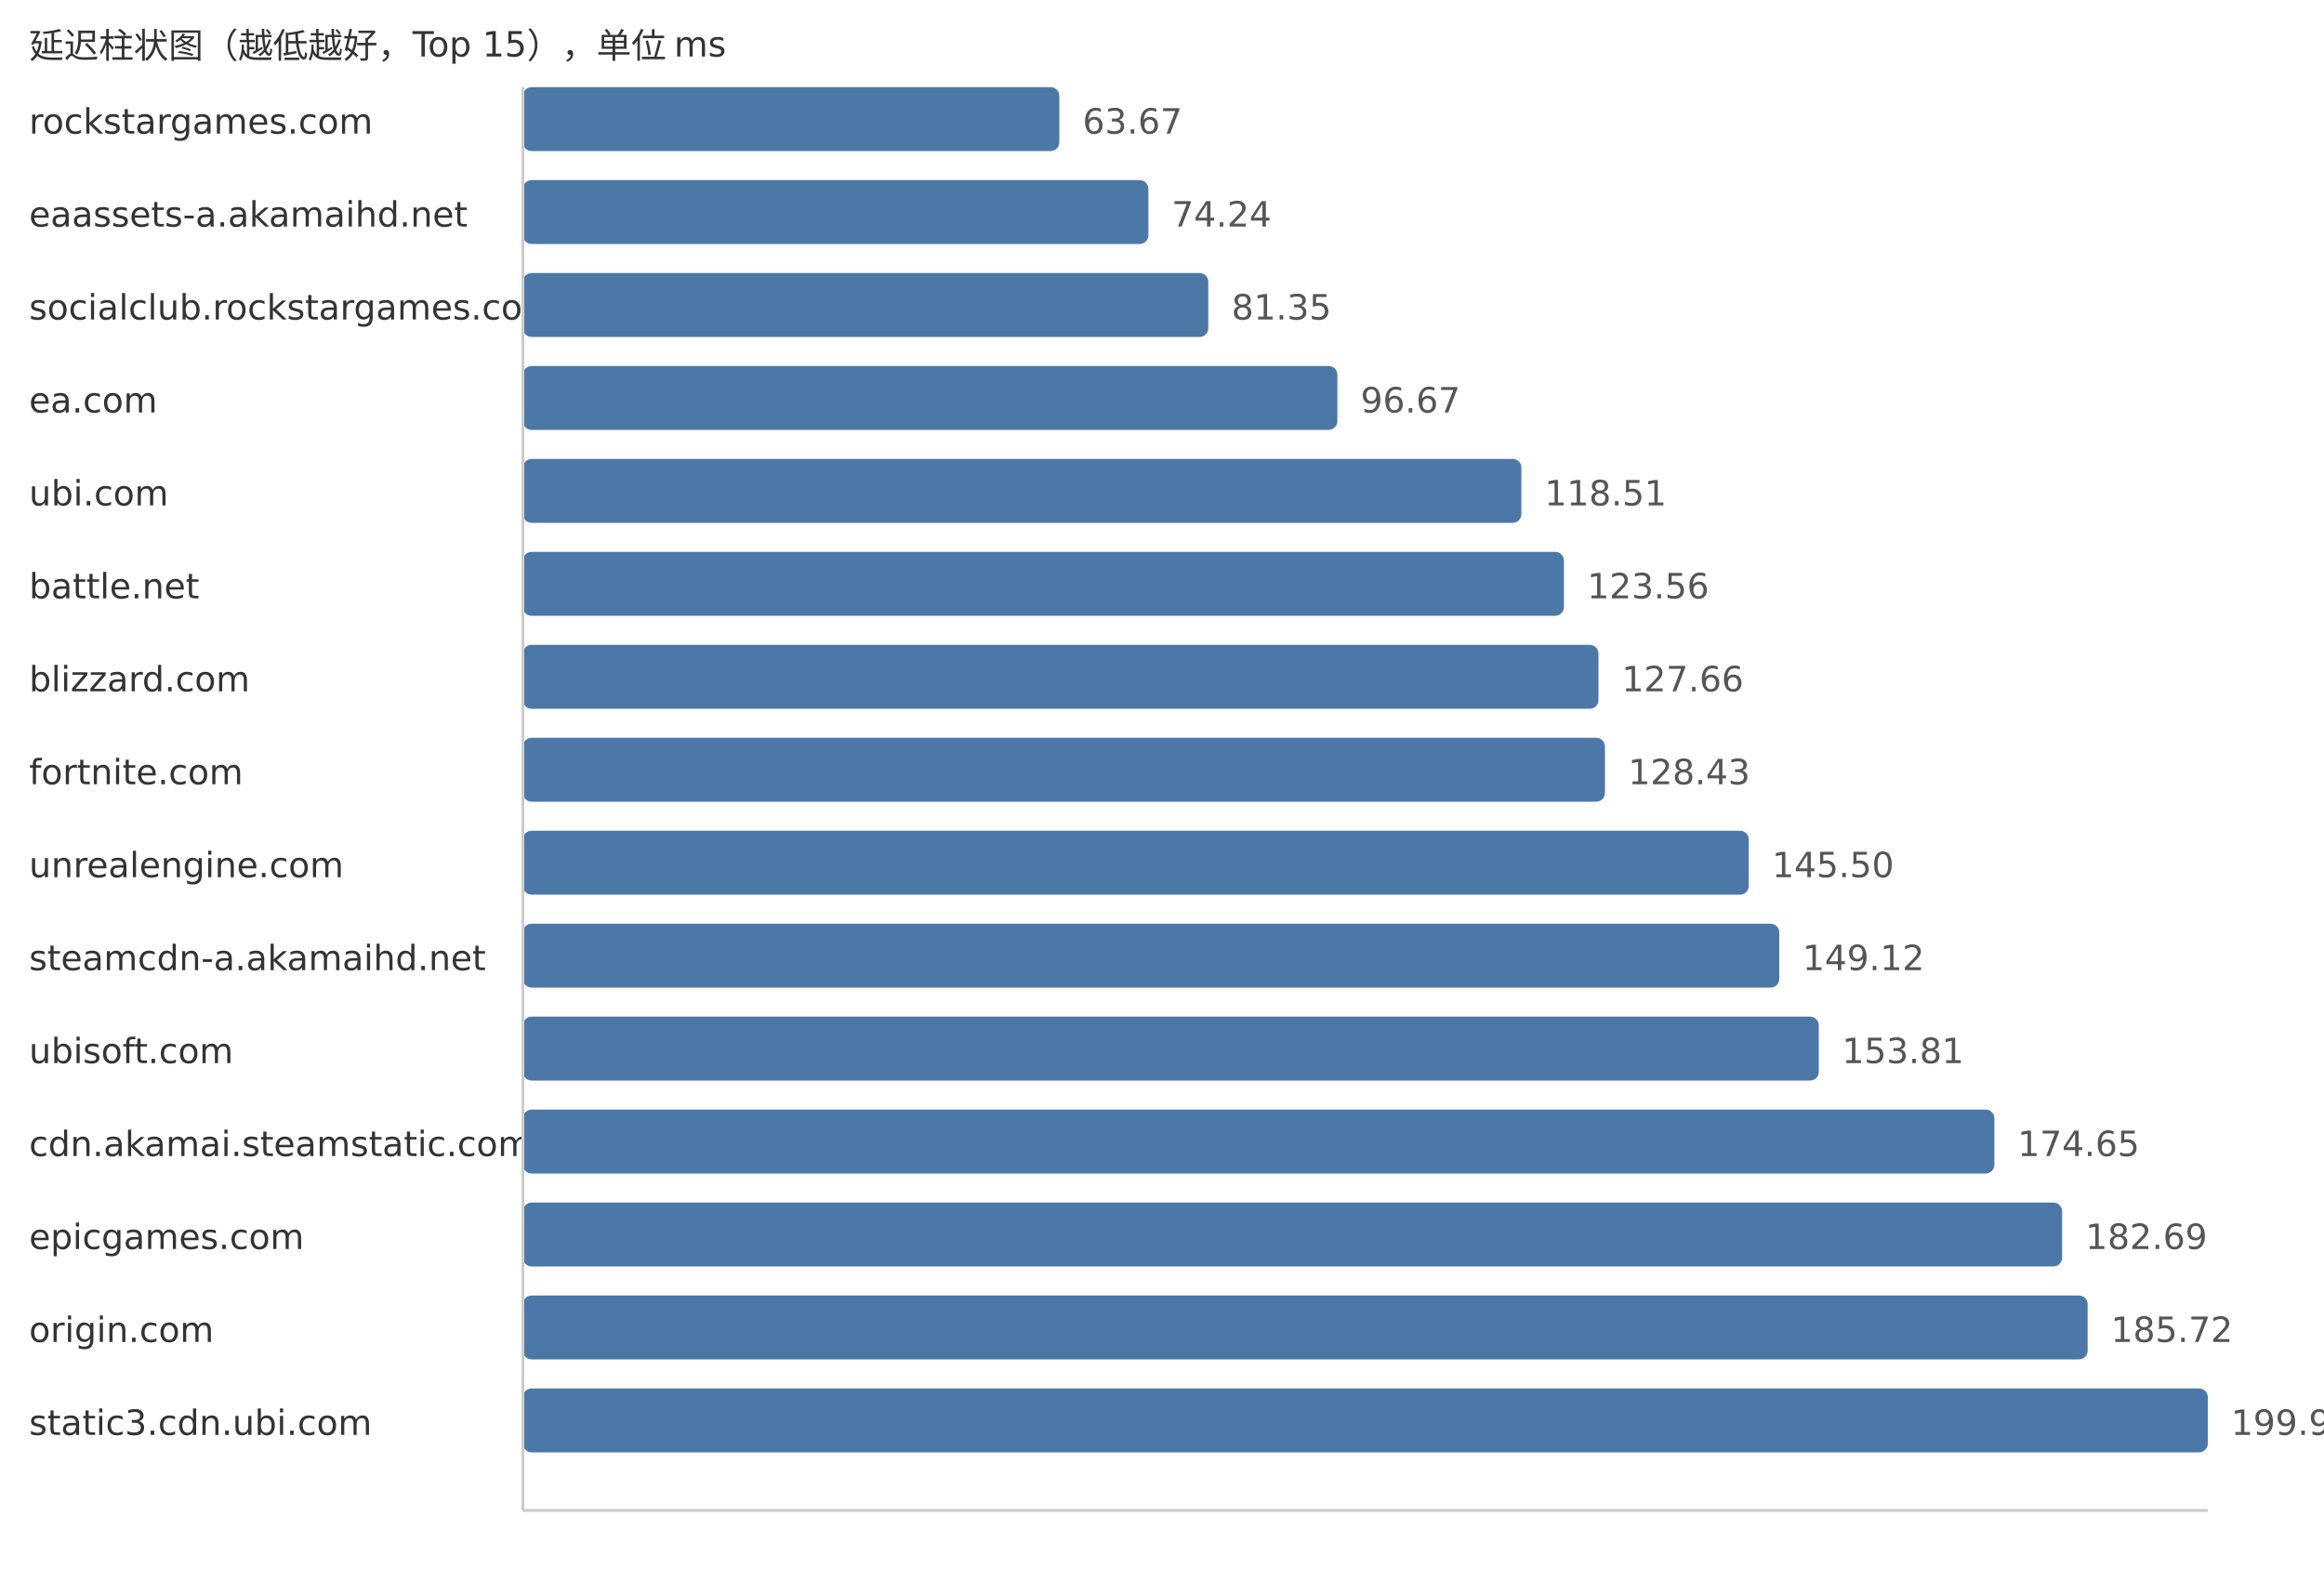
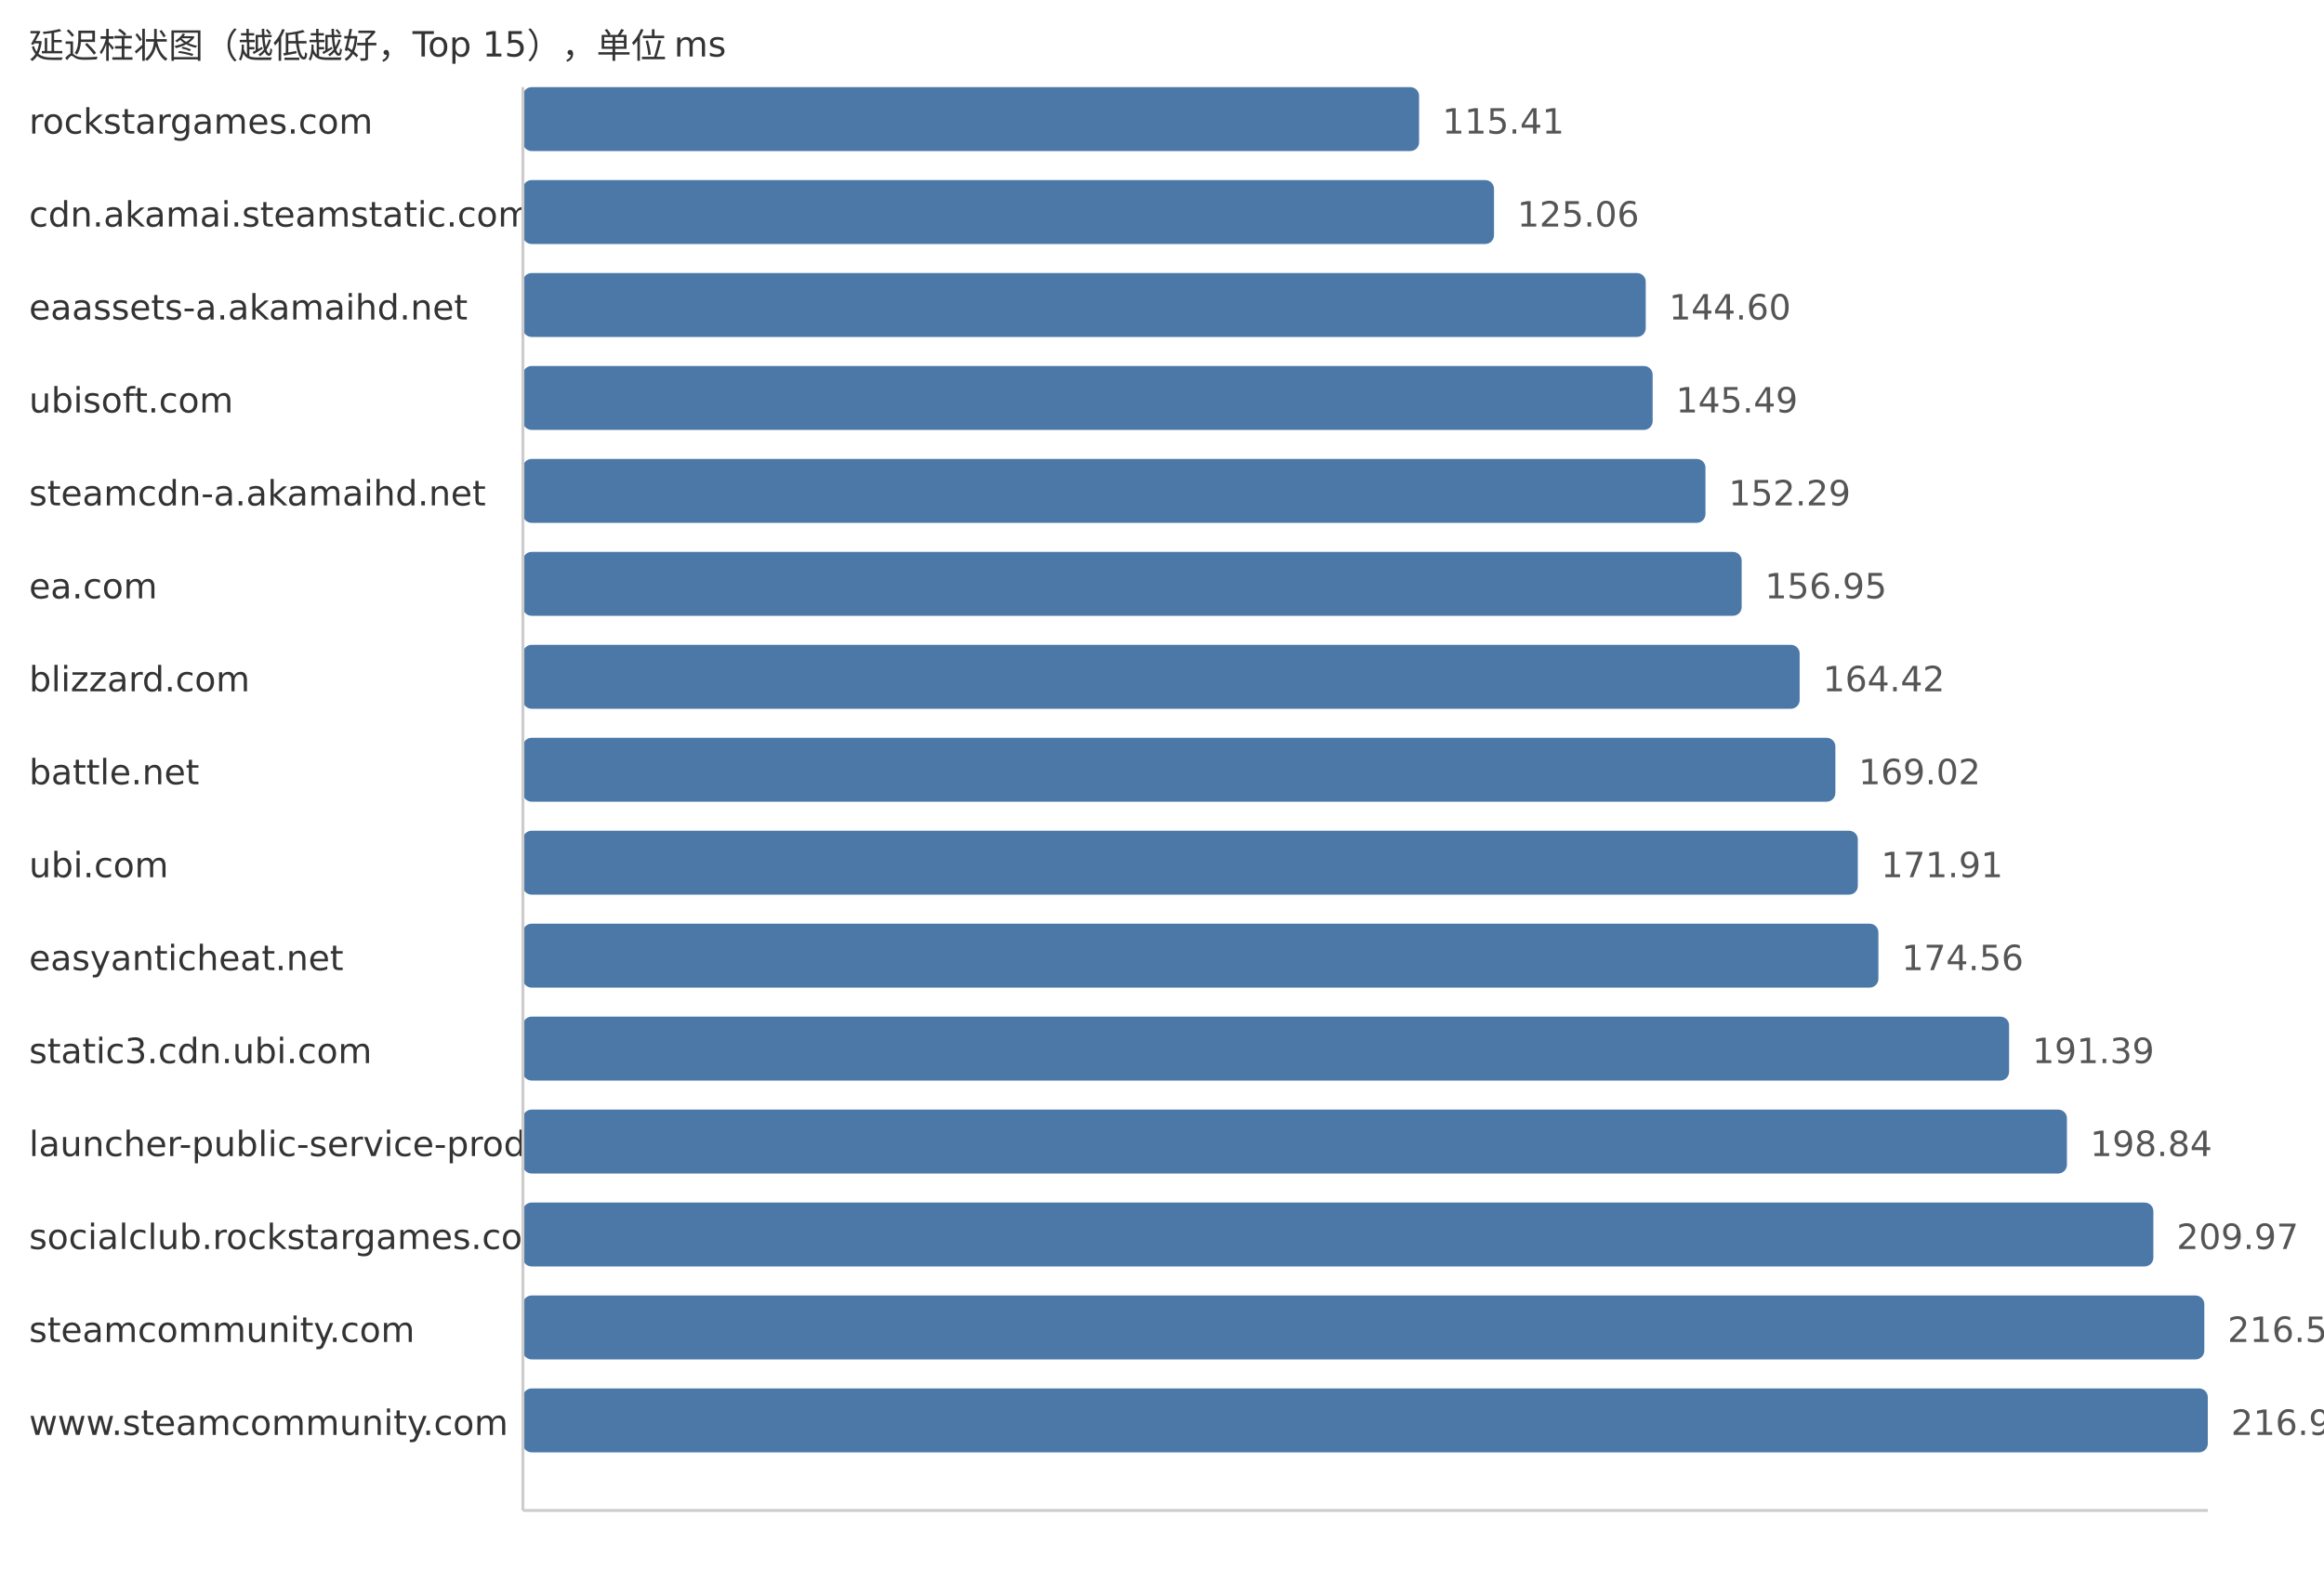
<svg xmlns="http://www.w3.org/2000/svg" width="800" height="540">
  <style> .label{font-family:DejaVu Sans,Verdana,Geneva,sans-serif;font-size:12px;fill:#333} .value{font-family:DejaVu Sans,Verdana,Geneva,sans-serif;font-size:12px;fill:#555} </style>
  <text x="10" y="20" class="label">延迟柱状图（越低越好，Top 15），单位 ms</text>
  <text x="10" y="46" class="label">rockstargames.com</text>
-   <rect x="180" y="30" width="184.66" height="22" fill="#4c78a8" rx="3" />
-   <text x="372.66" y="46" class="value">63.67</text>
-   <text x="10" y="78" class="label">eaassets-a.akamaihd.net</text>
-   <rect x="180" y="62" width="215.32" height="22" fill="#4c78a8" rx="3" />
-   <text x="403.32" y="78" class="value">74.24</text>
-   <text x="10" y="110" class="label">socialclub.rockstargames.com</text>
-   <rect x="180" y="94" width="235.94" height="22" fill="#4c78a8" rx="3" />
-   <text x="423.94" y="110" class="value">81.35</text>
-   <text x="10" y="142" class="label">ea.com</text>
-   <rect x="180" y="126" width="280.37" height="22" fill="#4c78a8" rx="3" />
-   <text x="468.37" y="142" class="value">96.67</text>
-   <text x="10" y="174" class="label">ubi.com</text>
-   <rect x="180" y="158" width="343.71" height="22" fill="#4c78a8" rx="3" />
-   <text x="531.71" y="174" class="value">118.51</text>
-   <text x="10" y="206" class="label">battle.net</text>
-   <rect x="180" y="190" width="358.36" height="22" fill="#4c78a8" rx="3" />
-   <text x="546.36" y="206" class="value">123.56</text>
+   <rect x="180" y="30" width="308.5" height="22" fill="#4c78a8" rx="3" />
+   <text x="496.5" y="46" class="value">115.41</text>
+   <text x="10" y="78" class="label">cdn.akamai.steamstatic.com</text>
+   <rect x="180" y="62" width="334.29" height="22" fill="#4c78a8" rx="3" />
+   <text x="522.29" y="78" class="value">125.06</text>
+   <text x="10" y="110" class="label">eaassets-a.akamaihd.net</text>
+   <rect x="180" y="94" width="386.52" height="22" fill="#4c78a8" rx="3" />
+   <text x="574.52" y="110" class="value">144.60</text>
+   <text x="10" y="142" class="label">ubisoft.com</text>
+   <rect x="180" y="126" width="388.9" height="22" fill="#4c78a8" rx="3" />
+   <text x="576.9" y="142" class="value">145.49</text>
+   <text x="10" y="174" class="label">steamcdn-a.akamaihd.net</text>
+   <rect x="180" y="158" width="407.08" height="22" fill="#4c78a8" rx="3" />
+   <text x="595.08" y="174" class="value">152.29</text>
+   <text x="10" y="206" class="label">ea.com</text>
+   <rect x="180" y="190" width="419.54" height="22" fill="#4c78a8" rx="3" />
+   <text x="607.54" y="206" class="value">156.95</text>
  <text x="10" y="238" class="label">blizzard.com</text>
-   <rect x="180" y="222" width="370.25" height="22" fill="#4c78a8" rx="3" />
-   <text x="558.25" y="238" class="value">127.66</text>
-   <text x="10" y="270" class="label">fortnite.com</text>
-   <rect x="180" y="254" width="372.48" height="22" fill="#4c78a8" rx="3" />
-   <text x="560.48" y="270" class="value">128.43</text>
-   <text x="10" y="302" class="label">unrealengine.com</text>
-   <rect x="180" y="286" width="421.99" height="22" fill="#4c78a8" rx="3" />
-   <text x="609.99" y="302" class="value">145.50</text>
-   <text x="10" y="334" class="label">steamcdn-a.akamaihd.net</text>
-   <rect x="180" y="318" width="432.49" height="22" fill="#4c78a8" rx="3" />
-   <text x="620.49" y="334" class="value">149.12</text>
-   <text x="10" y="366" class="label">ubisoft.com</text>
-   <rect x="180" y="350" width="446.09" height="22" fill="#4c78a8" rx="3" />
-   <text x="634.09" y="366" class="value">153.81</text>
-   <text x="10" y="398" class="label">cdn.akamai.steamstatic.com</text>
-   <rect x="180" y="382" width="506.54" height="22" fill="#4c78a8" rx="3" />
-   <text x="694.54" y="398" class="value">174.65</text>
-   <text x="10" y="430" class="label">epicgames.com</text>
-   <rect x="180" y="414" width="529.85" height="22" fill="#4c78a8" rx="3" />
-   <text x="717.85" y="430" class="value">182.69</text>
-   <text x="10" y="462" class="label">origin.com</text>
-   <rect x="180" y="446" width="538.64" height="22" fill="#4c78a8" rx="3" />
-   <text x="726.64" y="462" class="value">185.72</text>
-   <text x="10" y="494" class="label">static3.cdn.ubi.com</text>
+   <rect x="180" y="222" width="439.5" height="22" fill="#4c78a8" rx="3" />
+   <text x="627.5" y="238" class="value">164.42</text>
+   <text x="10" y="270" class="label">battle.net</text>
+   <rect x="180" y="254" width="451.8" height="22" fill="#4c78a8" rx="3" />
+   <text x="639.8" y="270" class="value">169.02</text>
+   <text x="10" y="302" class="label">ubi.com</text>
+   <rect x="180" y="286" width="459.53" height="22" fill="#4c78a8" rx="3" />
+   <text x="647.53" y="302" class="value">171.91</text>
+   <text x="10" y="334" class="label">easyanticheat.net</text>
+   <rect x="180" y="318" width="466.61" height="22" fill="#4c78a8" rx="3" />
+   <text x="654.61" y="334" class="value">174.56</text>
+   <text x="10" y="366" class="label">static3.cdn.ubi.com</text>
+   <rect x="180" y="350" width="511.6" height="22" fill="#4c78a8" rx="3" />
+   <text x="699.6" y="366" class="value">191.39</text>
+   <text x="10" y="398" class="label">launcher-public-service-prod06.ol.epicgames.com</text>
+   <rect x="180" y="382" width="531.51" height="22" fill="#4c78a8" rx="3" />
+   <text x="719.51" y="398" class="value">198.84</text>
+   <text x="10" y="430" class="label">socialclub.rockstargames.com</text>
+   <rect x="180" y="414" width="561.26" height="22" fill="#4c78a8" rx="3" />
+   <text x="749.26" y="430" class="value">209.97</text>
+   <text x="10" y="462" class="label">steamcommunity.com</text>
+   <rect x="180" y="446" width="578.8" height="22" fill="#4c78a8" rx="3" />
+   <text x="766.8" y="462" class="value">216.53</text>
+   <text x="10" y="494" class="label">www.steamcommunity.com</text>
  <rect x="180" y="478" width="580.0" height="22" fill="#4c78a8" rx="3" />
-   <text x="768.0" y="494" class="value">199.98</text>
+   <text x="768.0" y="494" class="value">216.98</text>
  <line x1="180" y1="30" x2="180" y2="520" stroke="#ccc" />
  <line x1="180" y1="520" x2="760" y2="520" stroke="#ccc" />
</svg>
